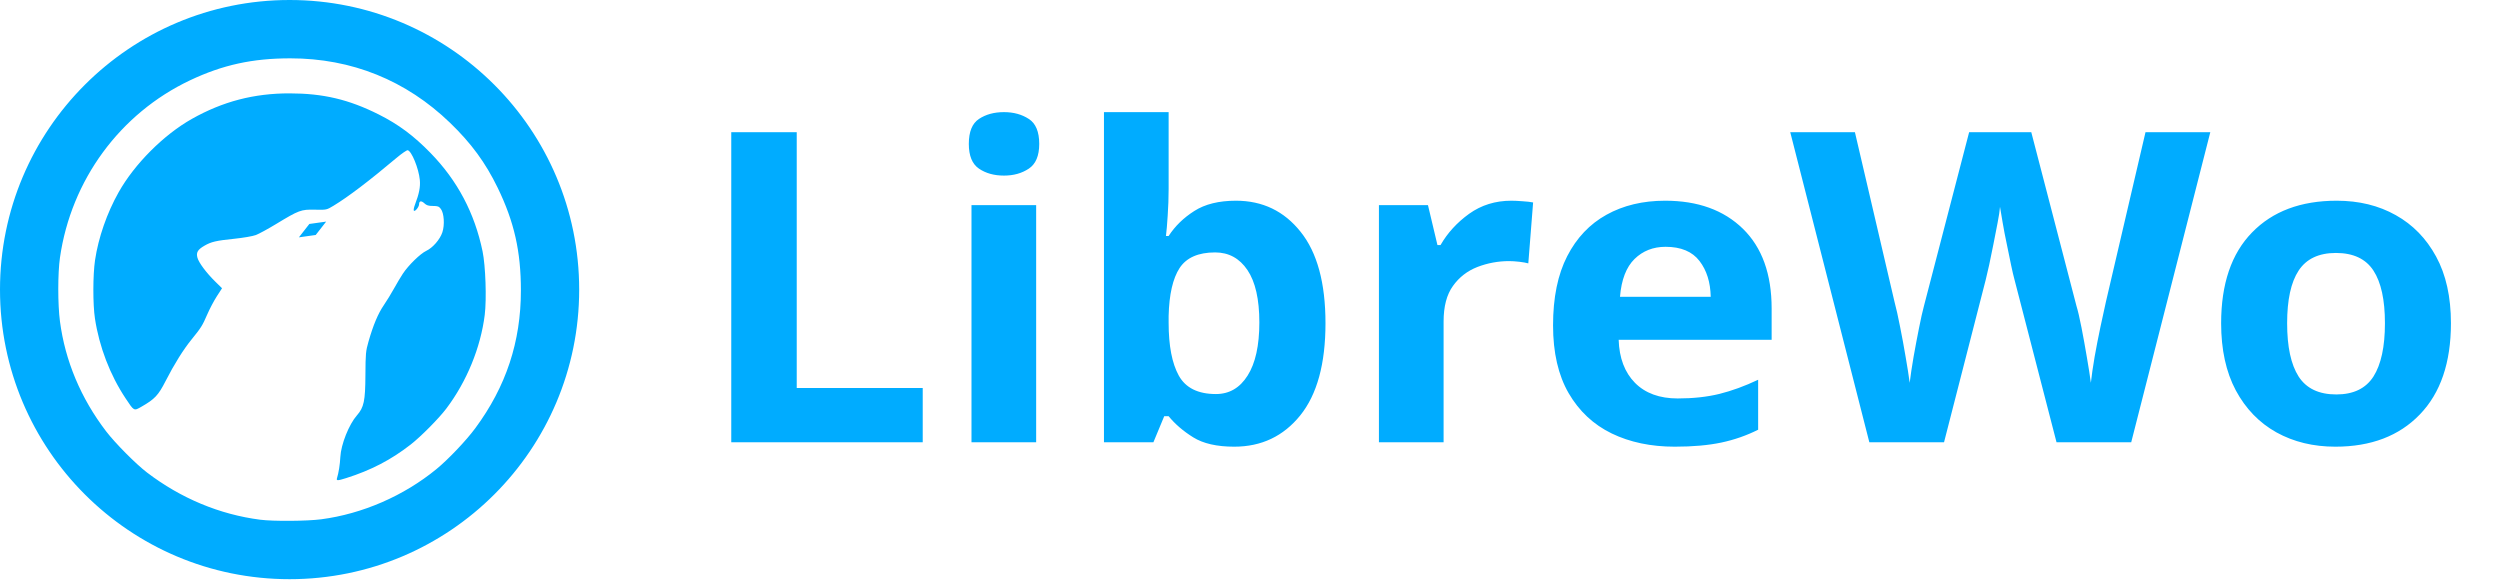
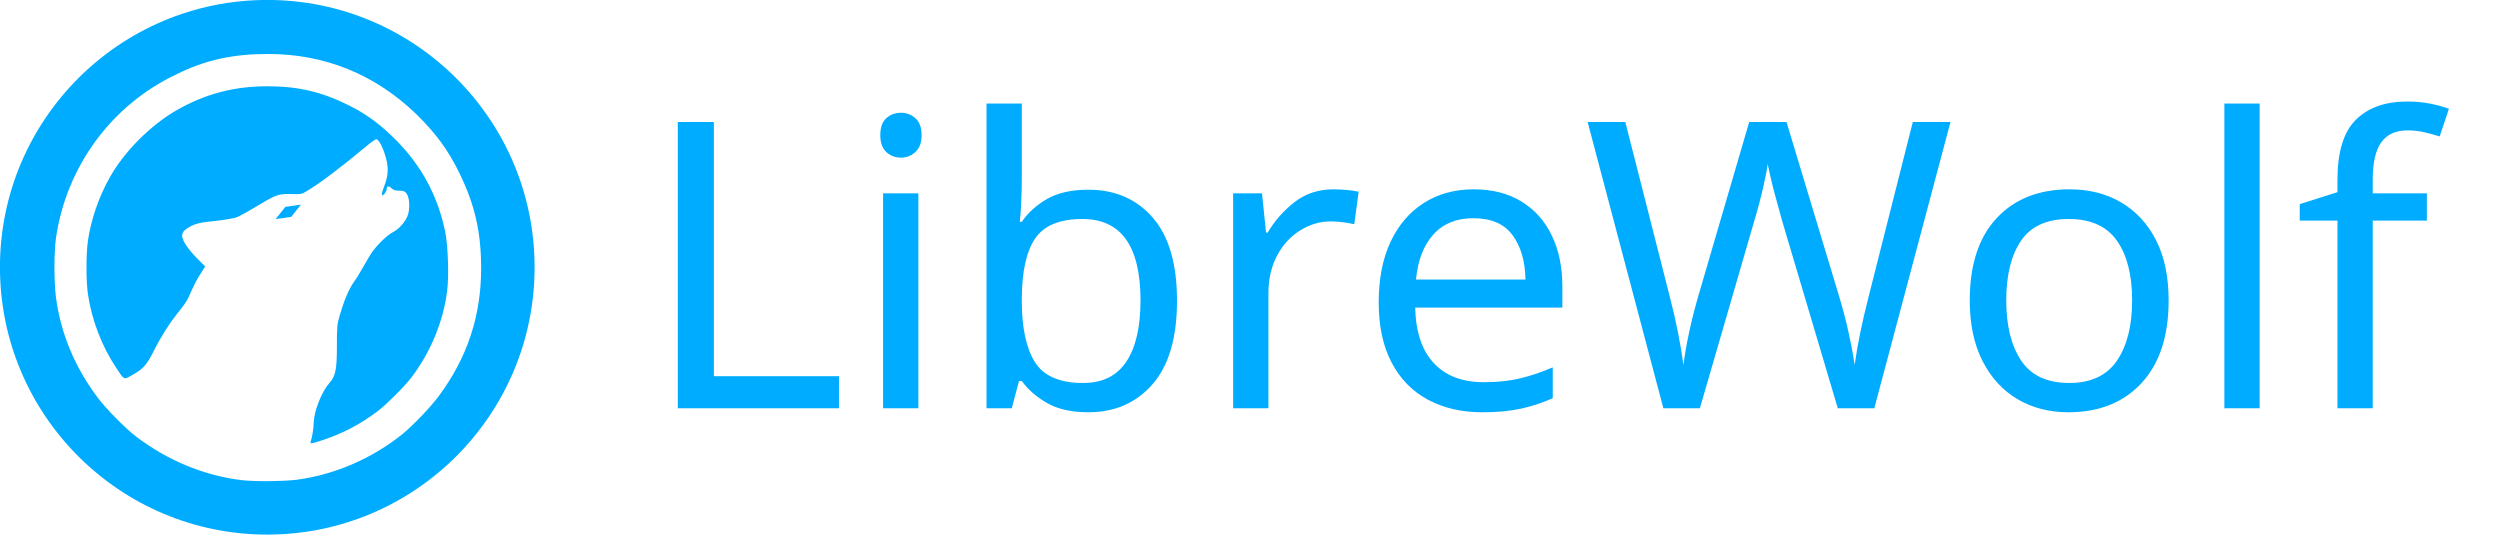
- <svg xmlns="http://www.w3.org/2000/svg" width="292.365mm" height="67.733mm" viewBox="0 0 292.365 67.733" version="1.1" id="svg8">
-   <defs id="defs2" />
+ <svg xmlns="http://www.w3.org/2000/svg" version="1.1" id="svg8" x="0px" y="0px" viewBox="0 0 897.8 192" style="enable-background:new 0 0 897.8 192;" xml:space="preserve">
+   <style type="text/css">
+ 	.st0{fill:#00ACFF;}
+ 	.st1{font-family:'Arial-BoldMT';}
+ 	.st2{font-size:144px;}
+ </style>
  <g id="layer1" transform="translate(-141.2163,-244.8167)">
-     <path style="fill:#00acff;fill-opacity:1;stroke:none;stroke-width:2.024;stroke-miterlimit:4;stroke-dasharray:none" d="M 128 0 A 127.999 128 0 0 0 0 128 A 127.999 128 0 0 0 128 256 A 127.999 128 0 0 0 255.998 128 A 127.999 128 0 0 0 128 0 z M 128.326 25.785 C 155.41 25.785 179.451 35.489 198.932 54.285 C 208.316 63.34 214.609 71.928 219.998 83.035 C 227.288 98.059 230.24 111.129 230.24 128.373 C 230.24 151.074 223.684 170.869 210.068 189.285 C 206.022 194.758 198.118 203.072 192.873 207.371 C 178.486 219.165 160.148 227.144 141.951 229.529 C 135.664 230.353 120.81 230.458 115.037 229.717 C 97.107 227.416 79.957 220.269 64.99 208.859 C 60.109 205.138 50.949 195.919 46.951 190.703 C 35.755 176.096 28.791 159.519 26.494 141.998 C 25.511 134.497 25.517 120.705 26.506 113.85 C 31.45 79.578 53.019 50.183 83.99 35.504 C 98.396 28.676 111.581 25.785 128.326 25.785 z M 127.99 41.268 C 112.252 41.252 98.451 44.86 84.793 52.561 C 72.359 59.571 59.505 72.438 52.465 84.924 C 47.28 94.119 43.487 105.032 42.006 115.004 C 41.035 121.542 41.015 134.525 41.967 140.785 C 43.872 153.314 48.624 165.696 55.514 176.082 C 59.276 181.754 59.158 181.692 62.477 179.793 C 68.413 176.396 69.963 174.752 73.197 168.416 C 76.979 161.007 81.022 154.532 84.676 150.035 C 88.893 144.844 89.472 143.921 91.588 139.02 C 92.652 136.553 94.562 132.931 95.832 130.971 L 98.141 127.406 L 95.154 124.471 C 91.187 120.571 87.886 116.151 87.266 113.902 C 86.632 111.606 87.381 110.325 90.361 108.604 C 93.375 106.863 95.53 106.361 103.584 105.533 C 107.506 105.13 111.763 104.392 113.104 103.883 C 114.438 103.376 118.425 101.206 121.963 99.061 C 132.179 92.867 133.043 92.547 139.168 92.68 C 144.341 92.792 144.351 92.79 147.418 90.936 C 153.846 87.05 163.077 80.04 175.225 69.818 C 177.554 67.858 179.798 66.321 180.211 66.4 C 181.929 66.731 185.085 74.473 185.564 79.535 C 185.855 82.605 185.26 85.641 183.439 90.393 C 182.943 91.689 182.715 92.927 182.932 93.143 C 183.452 93.661 185.24 91.429 185.24 90.26 C 185.24 88.769 186.226 88.6 187.568 89.859 C 188.544 90.775 189.387 91.035 191.35 91.035 C 193.493 91.035 194.023 91.235 194.859 92.352 C 196.279 94.246 196.612 99.407 195.525 102.678 C 194.468 105.86 191.274 109.53 188.375 110.893 C 185.781 112.112 180.53 117.238 178.072 120.951 C 177.131 122.372 175.367 125.335 174.152 127.535 C 172.937 129.735 170.899 133.059 169.623 134.922 C 167.112 138.587 164.962 143.699 162.887 150.939 C 161.668 155.193 161.566 156.3 161.516 165.785 C 161.455 177.244 160.861 180.056 157.764 183.584 C 154.242 187.595 150.727 196.403 150.432 201.957 C 150.245 205.463 149.705 208.879 148.938 211.41 C 148.6 212.525 149.231 212.511 152.99 211.326 C 163.945 207.873 172.872 203.233 181.49 196.512 C 186.073 192.938 193.993 184.941 197.314 180.535 C 206.322 168.586 212.451 153.619 214.254 139.166 C 215.123 132.205 214.619 117.476 213.293 111.084 C 209.78 94.15 202.211 79.847 190.289 67.607 C 182.856 59.977 176.09 54.947 167.385 50.582 C 154.175 43.959 142.858 41.283 127.99 41.268 z M 144.162 97.949 L 136.732 98.99 L 132.115 104.904 L 139.545 103.861 L 144.162 97.949 z " transform="matrix(0.2645833,0,0,0.2645833,141.2163,244.8167)" id="path875" />
-     <text xml:space="preserve" style="font-style:normal;font-weight:normal;font-size:10.583px;line-height:1.25;font-family:sans-serif;letter-spacing:0px;word-spacing:0px;fill:#000000;fill-opacity:1;stroke:none;stroke-width:0.265" x="208.95" y="296.54" id="text819">
-       <tspan x="208.95" y="296.54" style="font-style:normal;font-variant:normal;font-weight:bold;font-stretch:normal;font-size:50.8px;font-family:Rajdhani;-inkscape-font-specification:'Rajdhani Bold';fill:#00acff;fill-opacity:1;stroke-width:0.265" id="tspan853"> LibreWolf  </tspan>
-     </text>
-     <flowRoot xml:space="preserve" id="flowRoot826" style="font-style:normal;font-weight:normal;font-size:40px;line-height:1.25;font-family:sans-serif;letter-spacing:0px;word-spacing:0px;fill:#000000;fill-opacity:1;stroke:none" transform="matrix(0.2645833,0,0,0.2645833,208.9496,260.8272)">
-       <flowRegion id="flowRegion828">
-         <rect id="rect830" width="180" height="148.571" x="-325.714" y="-259.31" />
-       </flowRegion>
-       <flowPara id="flowPara832" />
-     </flowRoot>
+     <path id="path875" class="st0" d="M237.2,244.8c-53,0-96,43-96,96c0,0,0,0,0,0c0,53,43,96,96,96c0,0,0,0,0,0c53,0,96-43,96-96   S290.2,244.8,237.2,244.8z M237.5,264.2c20.3,0,38.3,7.3,53,21.4c7,6.8,11.8,13.2,15.8,21.6c5.5,11.3,7.7,21.1,7.7,34   c0,17-4.9,31.9-15.1,45.7c-3,4.1-9,10.3-12.9,13.6c-10.8,8.8-24.5,14.8-38.2,16.6c-4.7,0.6-15.9,0.7-20.2,0.1   c-13.4-1.7-26.3-7.1-37.5-15.6c-3.7-2.8-10.5-9.7-13.5-13.6c-8.4-11-13.6-23.4-15.3-36.5c-0.7-5.6-0.7-16,0-21.1   c3.7-25.7,19.9-47.8,43.1-58.8C215,266.3,224.9,264.2,237.5,264.2z M237.2,275.8c-11.8,0-22.2,2.7-32.4,8.5   c-9.3,5.3-19,14.9-24.2,24.3c-3.9,6.9-6.7,15.1-7.8,22.6c-0.7,4.9-0.7,14.6,0,19.3c1.4,9.4,5,18.7,10.2,26.5   c2.8,4.3,2.7,4.2,5.2,2.8c4.5-2.5,5.6-3.8,8-8.5c2.8-5.6,5.9-10.4,8.6-13.8c3.2-3.9,3.6-4.6,5.2-8.3c0.8-1.8,2.2-4.6,3.2-6l1.7-2.7   l-2.2-2.2c-3-2.9-5.5-6.2-5.9-7.9c-0.5-1.7,0.1-2.7,2.3-4c2.3-1.3,3.9-1.7,9.9-2.3c2.9-0.3,6.1-0.9,7.1-1.2c1-0.4,4-2,6.6-3.6   c7.7-4.6,8.3-4.9,12.9-4.8c3.9,0.1,3.9,0.1,6.2-1.3c4.8-2.9,11.7-8.2,20.9-15.8c1.7-1.5,3.4-2.6,3.7-2.6c1.3,0.2,3.7,6.1,4,9.9   c0.2,2.3-0.2,4.6-1.6,8.1c-0.4,1-0.5,1.9-0.4,2.1c0.4,0.4,1.7-1.3,1.7-2.2c0-1.1,0.7-1.2,1.7-0.3c0.7,0.7,1.4,0.9,2.8,0.9   c1.6,0,2,0.2,2.6,1c1.1,1.4,1.3,5.3,0.5,7.7c-0.8,2.4-3.2,5.1-5.4,6.2c-1.9,0.9-5.9,4.8-7.7,7.5c-0.7,1.1-2,3.3-2.9,4.9   c-0.9,1.6-2.4,4.1-3.4,5.5c-1.9,2.7-3.5,6.6-5.1,12c-0.9,3.2-1,4-1,11.1c0,8.6-0.5,10.7-2.8,13.3c-2.6,3-5.3,9.6-5.5,13.8   c-0.1,2.6-0.5,5.2-1.1,7.1c-0.3,0.8,0.2,0.8,3-0.1c8.2-2.6,14.9-6.1,21.4-11.1c3.4-2.7,9.4-8.7,11.9-12c6.8-9,11.4-20.2,12.7-31   c0.7-5.2,0.3-16.3-0.7-21.1c-2.6-12.7-8.3-23.4-17.3-32.6c-5.6-5.7-10.6-9.5-17.2-12.8C256.8,277.8,248.4,275.8,237.2,275.8z    M249.3,318.3l-5.6,0.8l-3.5,4.4l5.6-0.8L249.3,318.3z" />
+     <text transform="matrix(1 0 0 1 333.2153 391.4319)" class="st0 st1 st2"> LibreWolf  </text>
+     <g id="flowRoot826" transform="matrix(0.2645833,0,0,0.2645833,208.9496,260.8272)">
+ 	</g>
  </g>
</svg>
